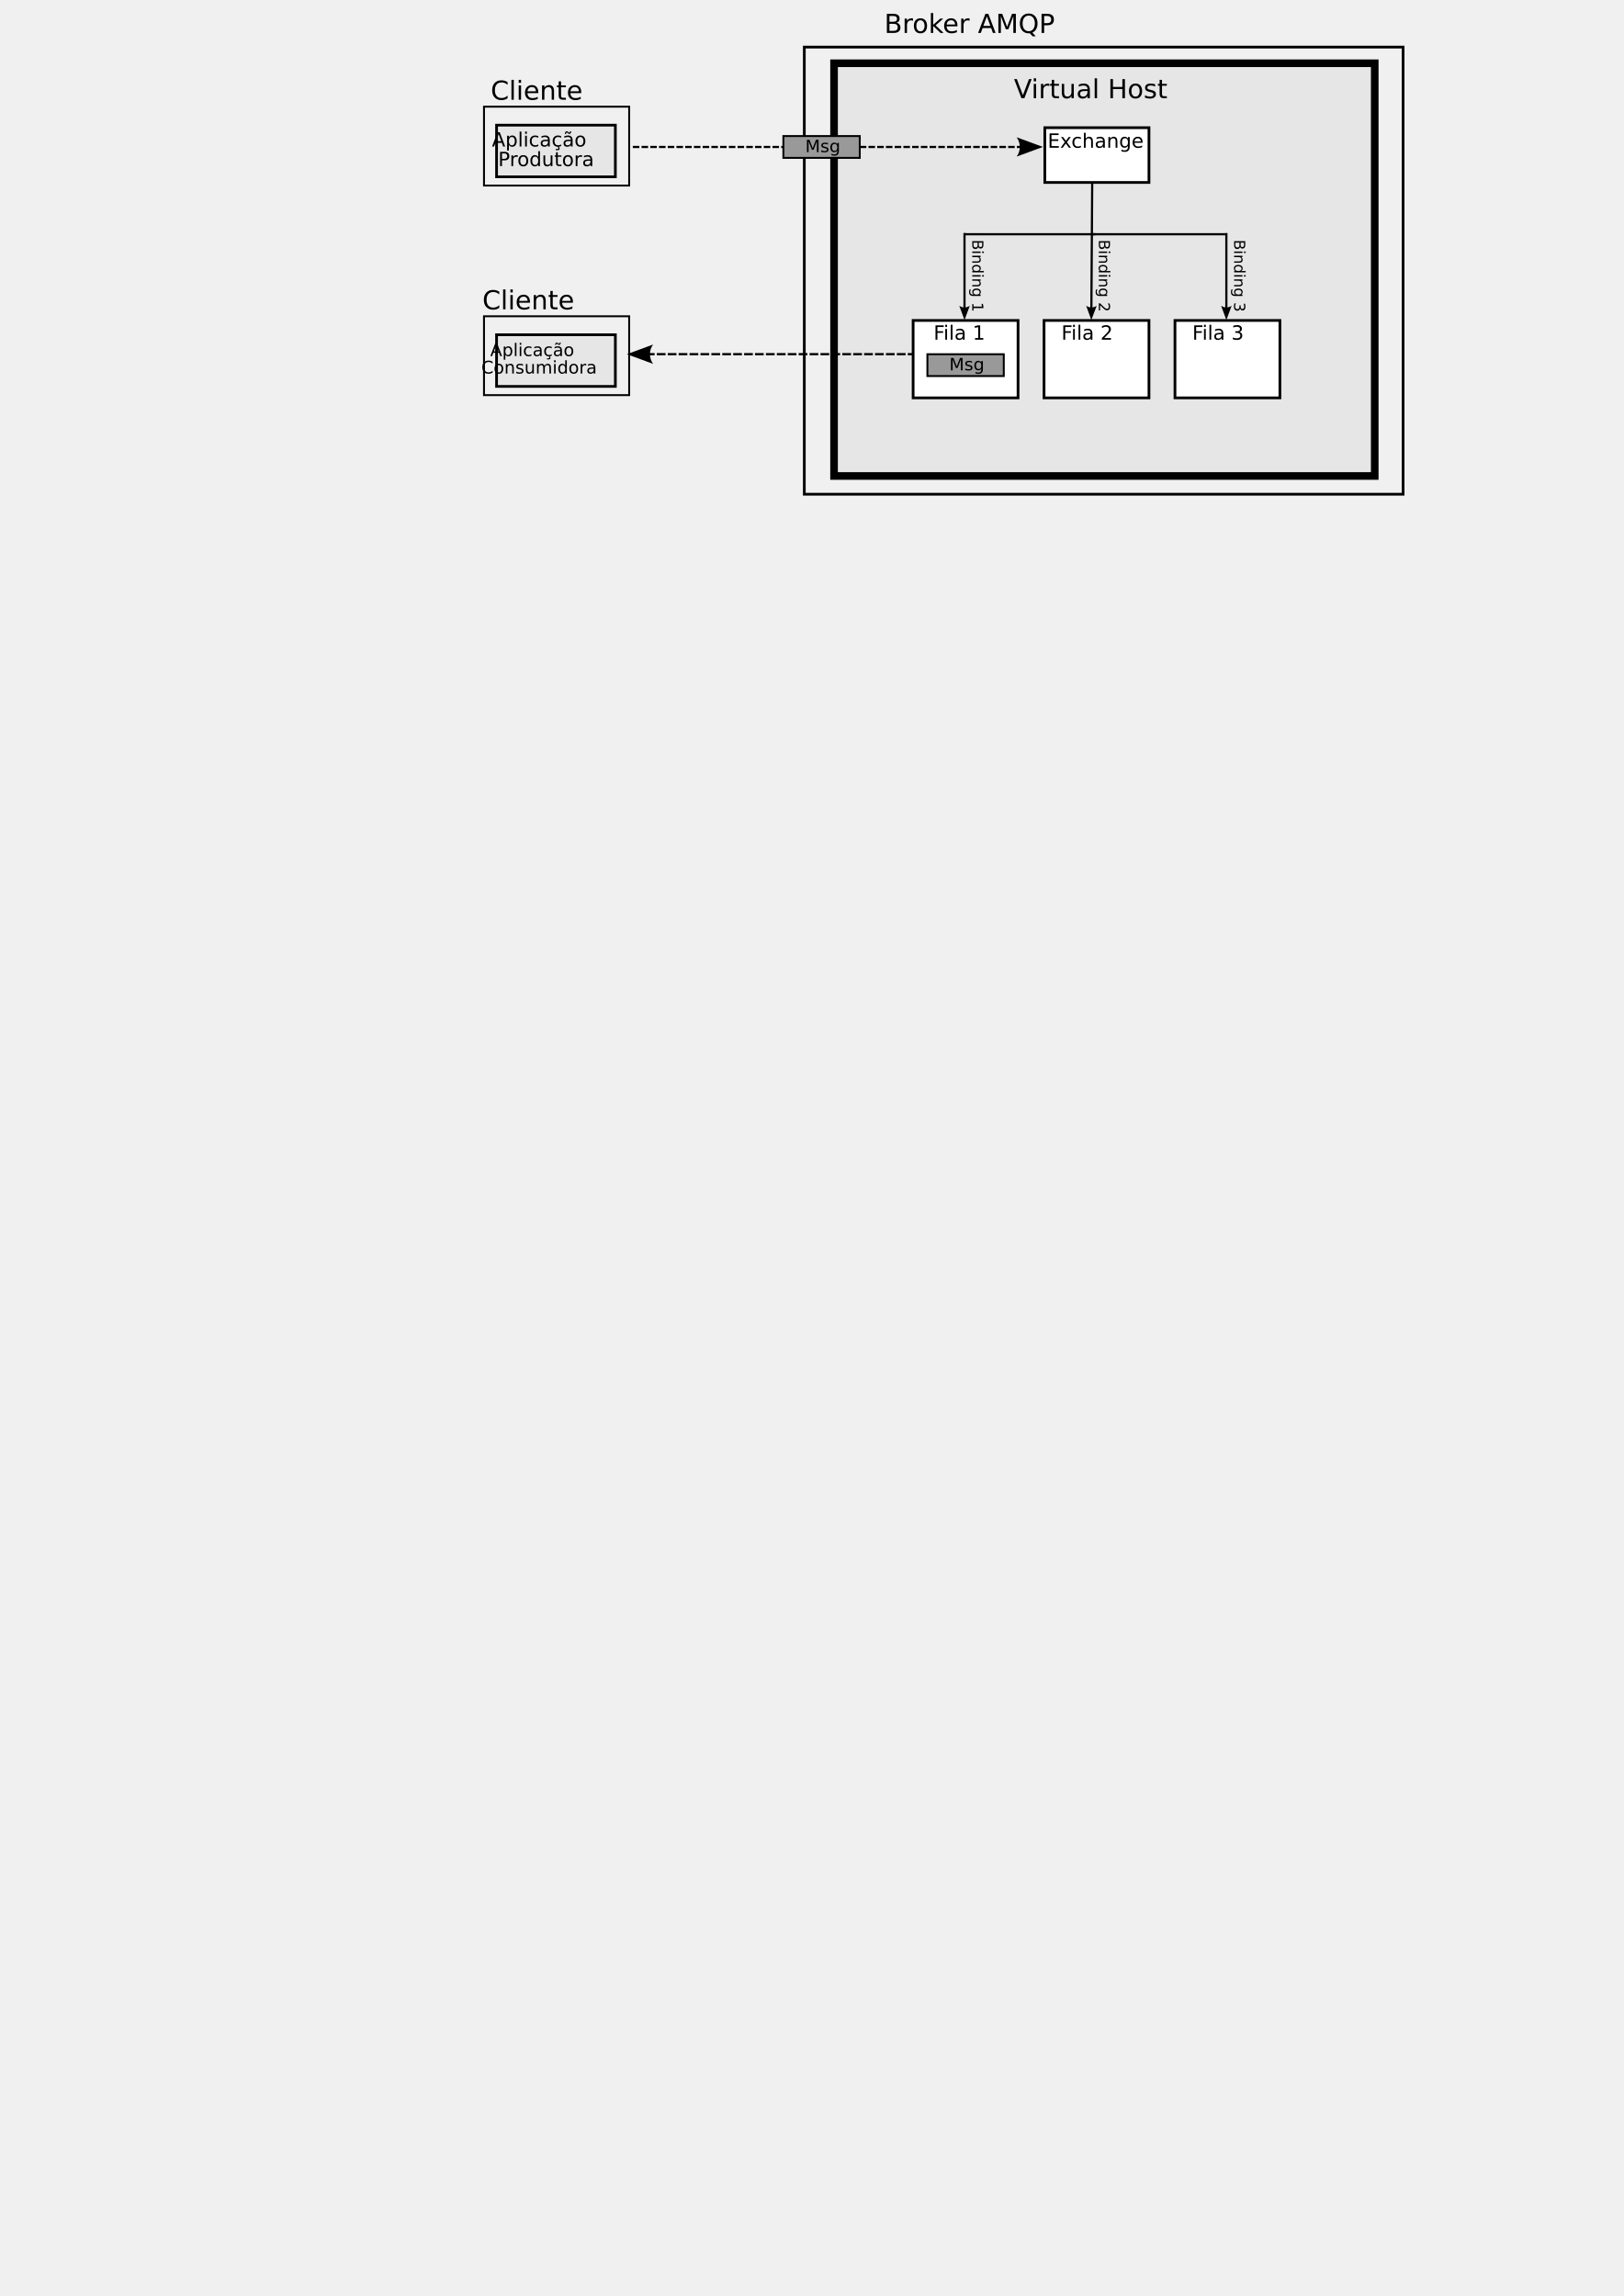
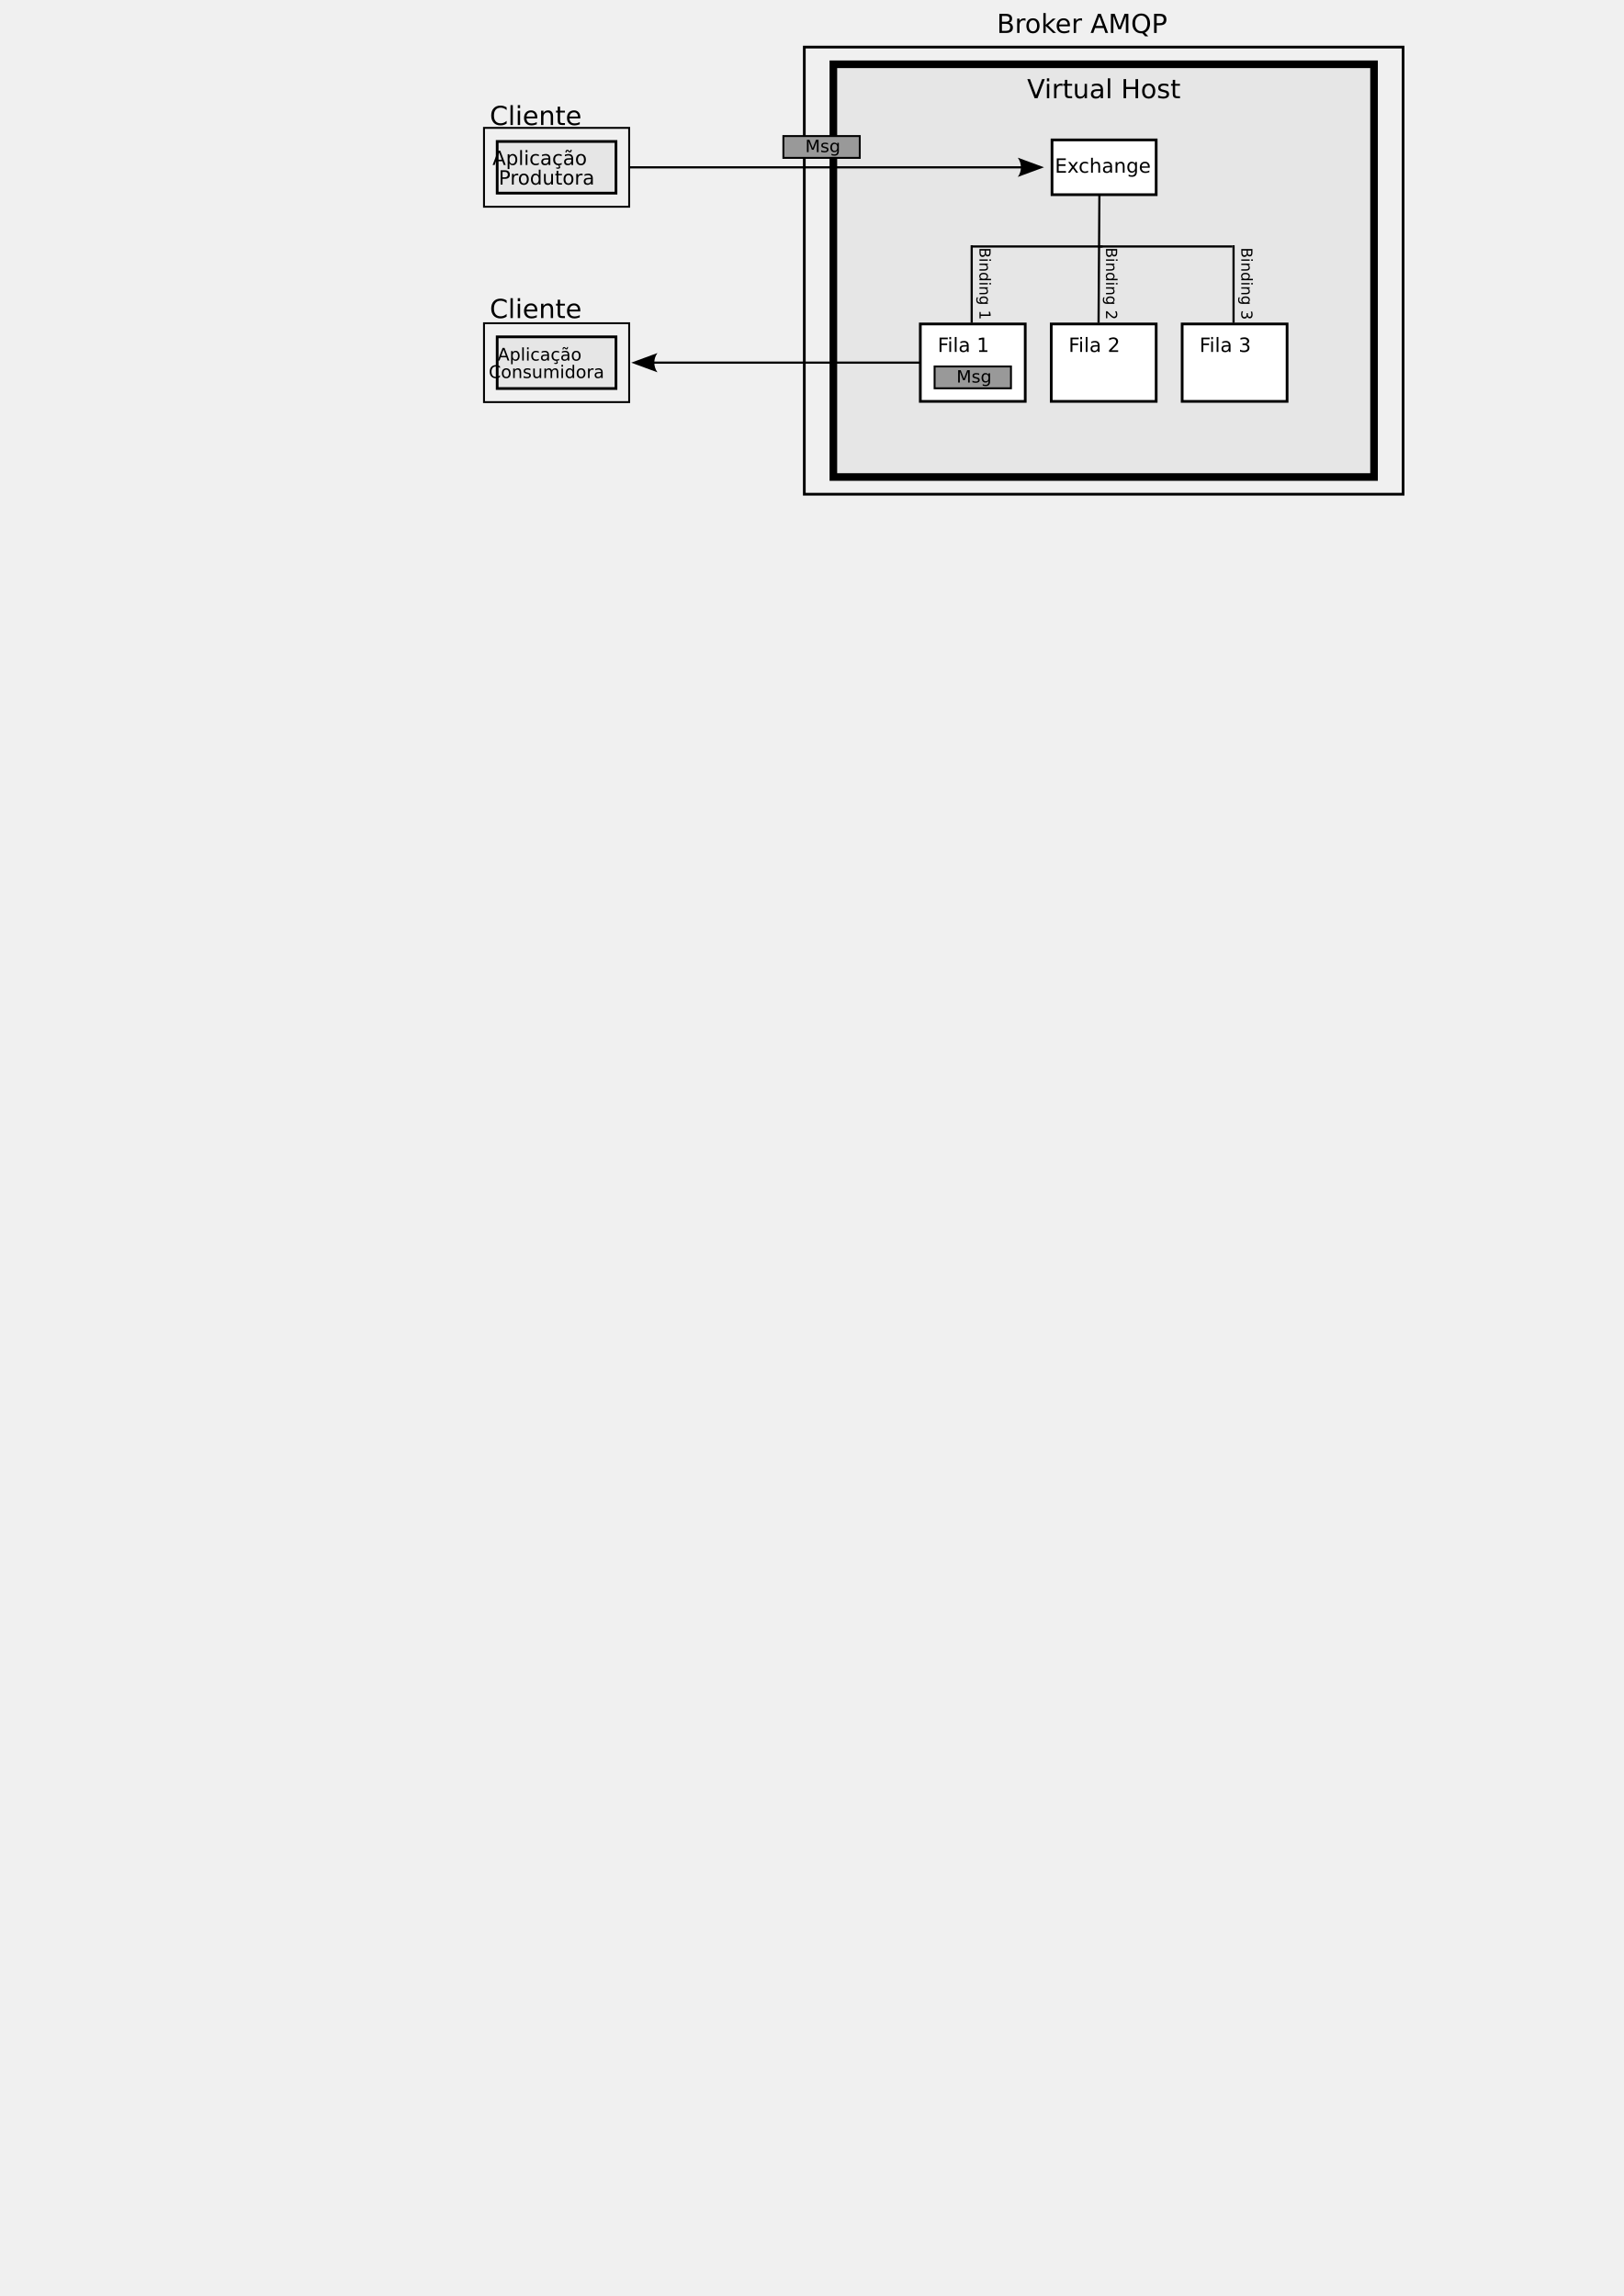
<svg xmlns="http://www.w3.org/2000/svg" id="svg2" height="1052.362" width="744.094" y="0" x="0" version="1.0">
  <defs id="defs3">
    <marker orient="auto" refY="0.0" refX="0.0" id="marker5645" style="overflow:visible">
      <path id="path5386" d="M 0.0,0.0 L 5.0,-5.0 L -12.5,0.0 L 5.0,5.0 L 0.0,0.0 z " style="fill-rule:evenodd;stroke:#000000;stroke-width:1.0pt;marker-start:none" transform="scale(0.8) translate(12.5,0)" />
    </marker>
    <marker style="overflow:visible" id="Arrow1Mstart" refX="0.0" refY="0.0" orient="auto">
      <path transform="scale(0.4)" style="fill-rule:evenodd;stroke:#000000;stroke-width:1.0pt;marker-start:none" d="M 0.0,0.0 L 5.0,-5.0 L -12.5,0.0 L 5.0,5.0 L 0.0,0.0 z " id="path11238" />
    </marker>
    <marker id="Arrow2Mend" style="overflow:visible" orient="auto" refY="0" refX="0">
      <path id="path10781" style="font-size:12;fill-rule:evenodd;stroke-width:0.625;stroke-linejoin:round" transform="matrix(-0.6,0,0,-0.6,3,0)" d="M 8.719,4.034 L -2.207,0.016 L 8.719,-4.002 C 6.973,-1.63 6.983,1.616 8.719,4.034 z " />
    </marker>
    <marker id="Arrow1Lstart" style="overflow:visible" orient="auto" refY="0" refX="0">
      <path id="path3718" style="fill-rule:evenodd;stroke:#000000;stroke-width:1pt;marker-start:none" transform="scale(0.8,0.8)" d="M 0,0 L 5,-5 L -12.5,0 L 5,5 L 0,0 z " />
    </marker>
    <marker id="Arrow2Lend" style="overflow:visible" orient="auto" refY="0" refX="0">
      <path id="path3710" style="font-size:12;fill-rule:evenodd;stroke-width:0.625;stroke-linejoin:round" transform="matrix(-1.1,0,0,-1.1,5.5,0)" d="M 8.719,4.034 L -2.207,0.016 L 8.719,-4.002 C 6.973,-1.63 6.983,1.616 8.719,4.034 z " />
    </marker>
    <marker id="marker1531" style="overflow:visible" orient="auto" refY="0" refX="0">
      <path id="path1533" style="font-size:12;fill-rule:evenodd;stroke-width:0.625;stroke-linejoin:round" transform="matrix(-1.1,0,0,-1.1,5.5,0)" d="M 8.719,4.034 L -2.207,0.016 L 8.719,-4.002 C 6.973,-1.63 6.983,1.616 8.719,4.034 z " />
    </marker>
    <marker id="marker1527" style="overflow:visible" orient="auto" refY="0" refX="0">
      <path id="path1529" style="fill-rule:evenodd;stroke:#000000;stroke-width:1pt;marker-start:none" transform="scale(0.8,0.8)" d="M 0,0 L 5,-5 L -12.5,0 L 5,5 L 0,0 z " />
    </marker>
    <marker id="marker1523" style="overflow:visible" orient="auto" refY="0" refX="0">
      <path id="path1525" style="font-size:12;fill-rule:evenodd;stroke-width:0.625;stroke-linejoin:round" transform="matrix(-0.6,0,0,-0.6,3,0)" d="M 8.719,4.034 L -2.207,0.016 L 8.719,-4.002 C 6.973,-1.63 6.983,1.616 8.719,4.034 z " />
    </marker>
  </defs>
-   <rect id="rect1335" style="fill:#e6e6e6;fill-opacity:1;fill-rule:evenodd;stroke:#000000;stroke-width:3.49;stroke-linecap:butt;stroke-linejoin:miter;stroke-miterlimit:4;stroke-opacity:1;stroke-dasharray:none" y="28.993" x="382.221" ry="0" rx="0" height="189.172" width="247.779" />
+   <rect id="rect1335" style="fill:#e6e6e6;fill-opacity:1;fill-rule:evenodd;stroke:#000000;stroke-width:3.49;stroke-linecap:butt;stroke-linejoin:miter;stroke-miterlimit:4;stroke-opacity:1;stroke-dasharray:none" y="29.465" x="381.904" ry="0" rx="0" height="189.172" width="247.779" />
  <rect id="rect2069" style="fill:none;stroke:#000000;stroke-width:1.25;stroke-miterlimit:4;stroke-opacity:1;stroke-dasharray:none" y="21.581" x="368.589" ry="0" rx="0" height="204.94" width="274.411" />
  <text xml:space="preserve" id="text1337" style="font-size:10;font-style:normal;font-variant:normal;font-weight:normal;font-stretch:normal;fill:#000000;fill-opacity:1;stroke:none;stroke-width:1px;stroke-linecap:butt;stroke-linejoin:miter;stroke-opacity:1;font-family:Bitstream Vera Sans;text-anchor:middle;writing-mode:lr-tb" y="166.997" x="450.42">
    <tspan style="font-family:Bitstream Vera Sans" id="tspan1339" y="166.997" x="450.42" />
    <tspan y="176.997" x="450.42" id="tspan1341" />
  </text>
-   <text xml:space="preserve" id="text8515" style="font-size:12px;font-style:normal;font-variant:normal;font-weight:normal;font-stretch:normal;line-height:100%;writing-mode:lr-tb;text-anchor:middle;fill:#000000;fill-opacity:1;stroke:none;font-family:Bitstream Vera Sans" y="15.103" x="453.851">
-     <tspan style="font-family:Bitstream Vera Sans" id="tspan8517" y="15.103" x="453.851">Broker AMQP</tspan>
-     <tspan y="27.103" x="453.851" id="tspan8519" />
+   <text xml:space="preserve" id="text8515" style="font-size:12px;font-style:normal;font-variant:normal;font-weight:normal;font-stretch:normal;line-height:100%;writing-mode:lr-tb;text-anchor:middle;fill:#000000;fill-opacity:1;stroke:none;font-family:Bitstream Vera Sans" y="15.103" x="505.413">
+     <tspan style="font-family:Bitstream Vera Sans" id="tspan8517" y="15.103" x="505.413">Broker AMQP</tspan>
+     <tspan y="27.103" x="505.413" id="tspan8519" />
  </text>
-   <text xml:space="preserve" style="font-size:12px;font-style:normal;font-weight:normal;fill:#000000;fill-opacity:1;stroke:none;font-family:Bitstream Vera Sans" x="464.662" y="45.018" id="text1342">
-     <tspan id="tspan1344" x="464.662" y="45.018">Virtual Host</tspan>
+   <text xml:space="preserve" style="font-size:12px;font-style:normal;font-weight:normal;fill:#000000;fill-opacity:1;stroke:none;font-family:Bitstream Vera Sans" x="470.691" y="45.018" id="text1342">
+     <tspan id="tspan1344" x="470.691" y="45.018">Virtual Host</tspan>
  </text>
-   <rect id="rect7095" style="fill:none;stroke:#000000;stroke-width:0.877;stroke-linecap:butt;stroke-linejoin:miter;stroke-miterlimit:4;stroke-opacity:1;stroke-dashoffset:0;stroke-dasharray:none" y="-288.332" x="-85.036" ry="0" rx="0" height="66.532" width="36.152" transform="matrix(0,-1,-1,0,0,0)" />
-   <text xml:space="preserve" id="text7097" style="font-size:12px;font-style:normal;font-variant:normal;font-weight:normal;font-stretch:normal;line-height:100%;writing-mode:lr-tb;text-anchor:middle;fill:#000000;fill-opacity:1;stroke:none;font-family:Bitstream Vera Sans" y="45.719" x="255.473">
-     <tspan style="font-family:Bitstream Vera Sans" id="tspan7099" y="45.719" x="255.473">Cliente</tspan>
-     <tspan y="57.719" x="255.473" id="tspan7101" />
+   <text xml:space="preserve" id="text7097" style="font-size:12px;font-style:normal;font-variant:normal;font-weight:normal;font-stretch:normal;line-height:100%;writing-mode:lr-tb;text-anchor:middle;fill:#000000;fill-opacity:1;stroke:none;font-family:Bitstream Vera Sans" y="57.307" x="255.036">
+     <tspan style="font-family:Bitstream Vera Sans" id="tspan7099" y="57.307" x="255.036">Cliente</tspan>
+     <tspan y="69.307" x="255.036" id="tspan7101" />
  </text>
-   <rect id="rect7920" style="fill:#e6e6e6;fill-opacity:1;fill-rule:evenodd;stroke:#000000;stroke-width:1.25;stroke-linecap:butt;stroke-linejoin:miter;stroke-miterlimit:4;stroke-opacity:1;stroke-dashoffset:0" y="-282" x="-81.045" ry="0" rx="0" height="54.439" width="23.683" transform="matrix(0,-1,-1,0,0,0)" />
-   <text xml:space="preserve" style="font-size:10px;font-style:normal;font-variant:normal;font-weight:normal;font-stretch:normal;line-height:100%;writing-mode:lr-tb;text-anchor:middle;fill:#000000;fill-opacity:1;stroke:none;font-family:Bitstream Vera Sans" x="255.022" y="67.145" id="text7922">
-     <tspan id="tspan7924" x="255.022" y="67.145" style="font-size:9px">Aplicação</tspan>
-     <tspan id="tspan7926" x="255.022" y="76.145" style="font-size:9px">Produtora</tspan>
+   <rect id="rect7095" style="fill:none;stroke:#000000;stroke-width:0.877;stroke-linecap:butt;stroke-linejoin:miter;stroke-miterlimit:4;stroke-opacity:1;stroke-dasharray:none;stroke-dashoffset:0" y="-288.332" x="-94.759" ry="0" rx="0" height="66.532" width="36.152" transform="matrix(0,-1,-1,0,0,0)" />
+   <rect id="rect7920" style="fill:#e6e6e6;fill-opacity:1;fill-rule:evenodd;stroke:#000000;stroke-width:1.25;stroke-linecap:butt;stroke-linejoin:miter;stroke-miterlimit:4;stroke-opacity:1;stroke-dashoffset:0" y="-282.285" x="-88.525" ry="0" rx="0" height="54.439" width="23.683" transform="matrix(0,-1,-1,0,0,0)" />
+   <text xml:space="preserve" style="font-size:10px;font-style:normal;font-variant:normal;font-weight:normal;font-stretch:normal;line-height:100%;writing-mode:lr-tb;text-anchor:middle;fill:#000000;fill-opacity:1;stroke:none;font-family:Bitstream Vera Sans" x="255.274" y="75.615" id="text7922">
+     <tspan id="tspan7924" x="255.274" y="75.615" style="font-size:9px">Aplicação</tspan>
+     <tspan id="tspan7926" x="255.274" y="84.615" style="font-size:9px">Produtora</tspan>
  </text>
-   <g id="g7164" transform="translate(48,0)">
-     <rect style="fill:#ffffff;stroke:#000000;stroke-width:1.25;stroke-miterlimit:4;stroke-opacity:1;stroke-dasharray:none" y="58.524" x="430.808" height="25.102" width="47.73" id="rect3219" />
-     <text id="text3188" y="67.716" x="432.101" style="font-size:40px;font-style:normal;font-weight:normal;fill:#000000;fill-opacity:1;stroke:none;font-family:Bitstream Vera Sans" xml:space="preserve">
-       <tspan style="font-size:9px" y="67.716" x="432.101" id="tspan3190">Exchange</tspan>
-     </text>
-   </g>
-   <rect style="fill:#ffffff;stroke:#000000;stroke-width:1.25;stroke-miterlimit:4;stroke-opacity:1;stroke-dasharray:none" id="rect4044" width="48.083" height="35.485" x="478.455" y="146.877" />
-   <text xml:space="preserve" style="font-size:9px;font-style:normal;font-weight:normal;fill:#000000;fill-opacity:1;stroke:none;font-family:Bitstream Vera Sans" x="502.496" y="155.699" id="text4046">
-     <tspan x="502.496" y="155.699" id="tspan4050" style="text-align:center;text-anchor:middle">Fila 2</tspan>
+   <path style="fill:none;stroke:#000000;stroke-width:1;stroke-linecap:butt;stroke-linejoin:miter;stroke-miterlimit:4;stroke-opacity:1;stroke-dasharray:none;stroke-dashoffset:0;marker-end:url(#marker1531)" d="m 288,76.701 182.512,0" id="path4753" />
+   <text x="255.036" y="145.784" style="font-size:12px;font-style:normal;font-variant:normal;font-weight:normal;font-stretch:normal;line-height:100%;writing-mode:lr-tb;text-anchor:middle;fill:#000000;fill-opacity:1;stroke:none;font-family:Bitstream Vera Sans" id="text4957" xml:space="preserve">
+     <tspan x="255.036" y="145.784" id="tspan4959" style="font-family:Bitstream Vera Sans">Cliente</tspan>
+     <tspan id="tspan4961" x="255.036" y="157.784" />
  </text>
-   <path style="fill:none;stroke:#000000;stroke-width:1px;stroke-linecap:butt;stroke-linejoin:miter;stroke-opacity:1;marker-start:none;marker-end:url(#marker1523)" d="m 500.525,83.626 -0.383,58.736" id="path4061" />
-   <g id="g7173" transform="translate(46,16)">
-     <g id="g7169">
-       <text xml:space="preserve" style="font-size:40px;font-style:normal;font-weight:normal;fill:#000000;fill-opacity:1;stroke:none;font-family:Bitstream Vera Sans" x="93.839" y="-457.557" id="text4657" transform="matrix(0,1,-1,0,0,0)">
-         <tspan id="tspan4659" x="93.839" y="-457.557" style="font-size:7px">Binding 2</tspan>
-       </text>
-     </g>
-   </g>
-   <path style="fill:none;stroke:#000000;stroke-width:1;stroke-linecap:butt;stroke-linejoin:miter;stroke-miterlimit:4;stroke-opacity:1;stroke-dasharray:3, 1;stroke-dashoffset:0;marker-end:url(#marker1531)" d="m 290,67.362 180,0" id="path4753" />
-   <g id="g4979" transform="translate(6.9408178e-5,-1.934534)">
-     <rect id="rect4955" style="fill:none;stroke:#000000;stroke-width:0.877;stroke-linecap:butt;stroke-linejoin:miter;stroke-miterlimit:4;stroke-opacity:1;stroke-dashoffset:0" y="-288.332" x="-183.036" ry="0" rx="0" height="66.532" width="36.152" transform="matrix(0,-1,-1,0,0,0)" />
-     <text xml:space="preserve" id="text4957" style="font-size:12px;font-style:normal;font-variant:normal;font-weight:normal;font-stretch:normal;line-height:100%;writing-mode:lr-tb;text-anchor:middle;fill:#000000;fill-opacity:1;stroke:none;font-family:Bitstream Vera Sans" y="143.719" x="255.473">
-       <tspan style="font-family:Bitstream Vera Sans" id="tspan4959" y="143.719" x="255.473">Cliente</tspan>
-       <tspan y="155.719" x="255.473" id="tspan4961" />
-     </text>
-     <rect id="rect4963" style="fill:#e6e6e6;fill-opacity:1;fill-rule:evenodd;stroke:#000000;stroke-width:1.25;stroke-linecap:butt;stroke-linejoin:miter;stroke-miterlimit:4;stroke-opacity:1;stroke-dashoffset:0" y="-282" x="-179.045" ry="0" rx="0" height="54.439" width="23.683" transform="matrix(0,-1,-1,0,0,0)" />
-     <text xml:space="preserve" style="font-size:10px;font-style:normal;font-variant:normal;font-weight:normal;font-stretch:normal;line-height:100%;writing-mode:lr-tb;text-anchor:middle;fill:#000000;fill-opacity:1;stroke:none;font-family:Bitstream Vera Sans" x="255.022" y="165.145" id="text4965">
-       <tspan id="tspan4967" x="255.022" y="165.145" style="font-size:8px">Aplicação</tspan>
-       <tspan id="tspan4969" x="255.022" y="173.145" style="font-size:8px">Consumidora</tspan>
-     </text>
-   </g>
-   <path style="fill:none;stroke:#000000;stroke-width:1;stroke-linecap:butt;stroke-linejoin:miter;stroke-miterlimit:4;stroke-opacity:1;stroke-dasharray:4, 1;stroke-dashoffset:0;marker-start:none;marker-end:url(#marker1531)" d="m 420,162.327 -124.807,0" id="path4989" />
-   <rect y="146.877" x="538.455" height="35.485" width="48.083" id="rect7192" style="fill:#ffffff;stroke:#000000;stroke-width:1.25;stroke-miterlimit:4;stroke-opacity:1;stroke-dasharray:none" />
-   <text id="text7194" y="155.699" x="562.496" style="font-size:9px;font-style:normal;font-weight:normal;fill:#000000;fill-opacity:1;stroke:none;font-family:Bitstream Vera Sans" xml:space="preserve">
-     <tspan style="text-align:center;text-anchor:middle" id="tspan7196" y="155.699" x="562.496">Fila 3</tspan>
+   <rect transform="matrix(0,-1,-1,0,0,0)" width="36.152" height="66.532" rx="0" ry="0" x="-184.304" y="-288.332" style="fill:none;stroke:#000000;stroke-width:0.877;stroke-linecap:butt;stroke-linejoin:miter;stroke-miterlimit:4;stroke-opacity:1;stroke-dashoffset:0" id="rect4955" />
+   <rect transform="matrix(0,-1,-1,0,0,0)" width="23.683" height="54.439" rx="0" ry="0" x="-178.07" y="-282.285" style="fill:#e6e6e6;fill-opacity:1;fill-rule:evenodd;stroke:#000000;stroke-width:1.25;stroke-linecap:butt;stroke-linejoin:miter;stroke-miterlimit:4;stroke-opacity:1;stroke-dashoffset:0" id="rect4963" />
+   <text id="text4965" y="165.279" x="255.214" style="font-size:10px;font-style:normal;font-variant:normal;font-weight:normal;font-stretch:normal;line-height:100%;writing-mode:lr-tb;text-anchor:middle;fill:#000000;fill-opacity:1;stroke:none;font-family:Bitstream Vera Sans" xml:space="preserve">
+     <tspan style="font-size:8px" y="165.279" x="255.214" id="tspan4967">Aplicação</tspan>
+     <tspan style="font-size:8px" y="173.279" x="255.214" id="tspan4969">Consumidora</tspan>
  </text>
-   <rect y="146.877" x="418.455" height="35.485" width="48.083" id="rect7200" style="fill:#ffffff;stroke:#000000;stroke-width:1.25;stroke-miterlimit:4;stroke-opacity:1;stroke-dasharray:none" />
-   <text id="text7202" y="155.699" x="442.496" style="font-size:9px;font-style:normal;font-weight:normal;fill:#000000;fill-opacity:1;stroke:none;font-family:Bitstream Vera Sans" xml:space="preserve">
-     <tspan style="text-align:center;text-anchor:middle" id="tspan7204" y="155.699" x="443.929">Fila 1</tspan>
+   <path style="fill:none;stroke:#000000;stroke-width:1;stroke-linecap:butt;stroke-linejoin:miter;stroke-miterlimit:4;stroke-opacity:1;stroke-dasharray:none;stroke-dashoffset:0;marker-start:none;marker-end:url(#marker1531)" d="m 422,166.211 -124.807,0" id="path4989" />
+   <rect id="rect3219" width="47.73" height="25.102" x="482.106" y="64.132" style="fill:#ffffff;stroke:#000000;stroke-width:1.25;stroke-miterlimit:4;stroke-opacity:1;stroke-dasharray:none" />
+   <text xml:space="preserve" style="font-size:40px;font-style:normal;font-weight:normal;fill:#000000;fill-opacity:1;stroke:none;font-family:Bitstream Vera Sans" x="483.399" y="79.166" id="text3188">
+     <tspan id="tspan3190" x="483.399" y="79.166" style="font-size:9px">Exchange</tspan>
  </text>
-   <path style="fill:none;stroke:#000000;stroke-width:1px;stroke-linecap:butt;stroke-linejoin:miter;stroke-opacity:1" d="m 502,107.362 -60,0" id="path7215" />
-   <path style="fill:none;stroke:#000000;stroke-width:1px;stroke-linecap:butt;stroke-linejoin:miter;stroke-opacity:1;marker-end:url(#marker1523)" d="m 442,106.797 0,35.565" id="path7219" />
-   <path style="fill:none;stroke:#000000;stroke-width:1px;stroke-linecap:butt;stroke-linejoin:miter;stroke-opacity:1;display:inline" d="m 500.012,107.362 61.492,0" id="path7226" />
-   <path id="path7428" d="m 562,106.797 0,35.565" style="fill:none;stroke:#000000;stroke-width:1px;stroke-linecap:butt;stroke-linejoin:miter;stroke-opacity:1;marker-end:url(#marker1523)" />
-   <g transform="translate(108,16)" id="g7826">
-     <g id="g7828">
-       <text transform="matrix(0,1,-1,0,0,0)" id="text7830" y="-457.557" x="93.839" style="font-size:40px;font-style:normal;font-weight:normal;fill:#000000;fill-opacity:1;stroke:none;font-family:Bitstream Vera Sans" xml:space="preserve">
-         <tspan style="font-size:7px" y="-457.557" x="93.839" id="tspan7832">Binding 3</tspan>
-       </text>
-     </g>
-   </g>
-   <g transform="translate(-12,16)" id="g7834">
-     <g id="g7836">
-       <text transform="matrix(0,1,-1,0,0,0)" id="text7838" y="-457.557" x="93.839" style="font-size:40px;font-style:normal;font-weight:normal;fill:#000000;fill-opacity:1;stroke:none;font-family:Bitstream Vera Sans" xml:space="preserve">
-         <tspan style="font-size:7px" y="-457.557" x="93.839" id="tspan7840">Binding 1</tspan>
-       </text>
-     </g>
-   </g>
-   <g id="g7850">
-     <rect y="162.362" x="425" height="10" width="35" id="rect7842" style="fill:#999999;fill-opacity:1;stroke:#000000;stroke-width:0.877;stroke-linecap:butt;stroke-miterlimit:4;stroke-opacity:1;stroke-dasharray:none;stroke-dashoffset:0" />
-     <text transform="scale(1.013342,0.9868336)" id="text7844" y="172.006" x="429.273" style="font-size:39.473px;font-style:normal;font-weight:normal;fill:#000000;fill-opacity:1;stroke:none;font-family:Bitstream Vera Sans" xml:space="preserve">
-       <tspan style="font-size:7.895px" y="172.006" x="429.273" id="tspan7846">Msg</tspan>
-     </text>
-   </g>
-   <g id="g7855" transform="translate(-66,-100)">
-     <rect style="fill:#999999;fill-opacity:1;stroke:#000000;stroke-width:0.877;stroke-linecap:butt;stroke-miterlimit:4;stroke-opacity:1;stroke-dasharray:none;stroke-dashoffset:0" id="rect7857" width="35" height="10" x="425" y="162.362" />
-     <text xml:space="preserve" style="font-size:39.473px;font-style:normal;font-weight:normal;fill:#000000;fill-opacity:1;stroke:none;font-family:Bitstream Vera Sans" x="429.273" y="172.006" id="text7859" transform="scale(1.013342,0.9868336)">
-       <tspan id="tspan7861" x="429.273" y="172.006" style="font-size:7.895px">Msg</tspan>
-     </text>
-   </g>
+   <rect style="fill:#ffffff;stroke:#000000;stroke-width:1.25;stroke-miterlimit:4;stroke-opacity:1;stroke-dasharray:none" id="rect4044" width="48.083" height="35.485" x="481.753" y="148.486" />
+   <text xml:space="preserve" style="font-size:9px;font-style:normal;font-weight:normal;fill:#000000;fill-opacity:1;stroke:none;font-family:Bitstream Vera Sans" x="505.794" y="161.307" id="text4046">
+     <tspan x="505.794" y="161.307" id="tspan4050" style="text-align:center;text-anchor:middle">Fila 2</tspan>
+   </text>
+   <path style="fill:none;stroke:#000000;stroke-width:1px;stroke-linecap:butt;stroke-linejoin:miter;stroke-opacity:1;marker-start:none;marker-end:none" d="m 503.823,89.234 -0.383,58.736" id="path4061" />
+   <text xml:space="preserve" style="font-size:40px;font-style:normal;font-weight:normal;fill:#000000;fill-opacity:1;stroke:none;font-family:Bitstream Vera Sans" x="113.448" y="-506.855" id="text4657" transform="matrix(0,1,-1,0,0,0)">
+     <tspan id="tspan4659" x="113.448" y="-506.855" style="font-size:7px">Binding 2</tspan>
+   </text>
+   <rect y="148.486" x="541.753" height="35.485" width="48.083" id="rect7192" style="fill:#ffffff;stroke:#000000;stroke-width:1.25;stroke-miterlimit:4;stroke-opacity:1;stroke-dasharray:none" />
+   <text id="text7194" y="161.307" x="565.794" style="font-size:9px;font-style:normal;font-weight:normal;fill:#000000;fill-opacity:1;stroke:none;font-family:Bitstream Vera Sans" xml:space="preserve">
+     <tspan style="text-align:center;text-anchor:middle" id="tspan7196" y="161.307" x="565.794">Fila 3</tspan>
+   </text>
+   <rect y="148.486" x="421.753" height="35.485" width="48.083" id="rect7200" style="fill:#ffffff;stroke:#000000;stroke-width:1.25;stroke-miterlimit:4;stroke-opacity:1;stroke-dasharray:none" />
+   <text id="text7202" y="161.307" x="445.794" style="font-size:9px;font-style:normal;font-weight:normal;fill:#000000;fill-opacity:1;stroke:none;font-family:Bitstream Vera Sans" xml:space="preserve">
+     <tspan style="text-align:center;text-anchor:middle" id="tspan7204" y="161.307" x="445.794">Fila 1</tspan>
+   </text>
+   <path style="fill:none;stroke:#000000;stroke-width:1px;stroke-linecap:butt;stroke-linejoin:miter;stroke-opacity:1" d="m 505.298,112.971 -60,0" id="path7215" />
+   <path style="fill:none;stroke:#000000;stroke-width:1;stroke-linecap:butt;stroke-linejoin:miter;stroke-miterlimit:4;stroke-opacity:1;stroke-dasharray:none;marker-end:none" d="m 445.298,112.406 0,35.565" id="path7219" />
+   <path style="fill:none;stroke:#000000;stroke-width:1px;stroke-linecap:butt;stroke-linejoin:miter;stroke-opacity:1;display:inline" d="m 503.31,112.971 61.492,0" id="path7226" />
+   <path id="path7428" d="m 565.298,112.406 0,35.565" style="fill:none;stroke:#000000;stroke-width:1px;stroke-linecap:butt;stroke-linejoin:miter;stroke-opacity:1;marker-end:none" />
+   <text transform="matrix(0,1,-1,0,0,0)" id="text7830" y="-568.855" x="113.448" style="font-size:40px;font-style:normal;font-weight:normal;fill:#000000;fill-opacity:1;stroke:none;font-family:Bitstream Vera Sans" xml:space="preserve">
+     <tspan style="font-size:7px" y="-568.855" x="113.448" id="tspan7832">Binding 3</tspan>
+   </text>
+   <text transform="matrix(0,1,-1,0,0,0)" id="text7838" y="-448.855" x="113.448" style="font-size:40px;font-style:normal;font-weight:normal;fill:#000000;fill-opacity:1;stroke:none;font-family:Bitstream Vera Sans" xml:space="preserve">
+     <tspan style="font-size:7px" y="-448.855" x="113.448" id="tspan7840">Binding 1</tspan>
+   </text>
+   <rect style="fill:#999999;fill-opacity:1;stroke:#000000;stroke-width:0.877;stroke-linecap:butt;stroke-miterlimit:4;stroke-opacity:1;stroke-dasharray:none;stroke-dashoffset:0" id="rect7842" width="35" height="10" x="428.298" y="167.971" />
+   <text xml:space="preserve" style="font-size:39.473px;font-style:normal;font-weight:normal;fill:#000000;fill-opacity:1;stroke:none;font-family:Bitstream Vera Sans" x="432.527" y="177.69" id="text7844" transform="scale(1.013342,0.9868336)">
+     <tspan id="tspan7846" x="432.527" y="177.69" style="font-size:7.895px">Msg</tspan>
+   </text>
+   <rect y="62.362" x="359" height="10" width="35" id="rect7857" style="fill:#999999;fill-opacity:1;stroke:#000000;stroke-width:0.877;stroke-linecap:butt;stroke-miterlimit:4;stroke-opacity:1;stroke-dasharray:none;stroke-dashoffset:0" />
+   <text transform="scale(1.013342,0.9868336)" id="text7859" y="70.672" x="364.142" style="font-size:39.473px;font-style:normal;font-weight:normal;fill:#000000;fill-opacity:1;stroke:none;font-family:Bitstream Vera Sans" xml:space="preserve">
+     <tspan style="font-size:7.895px" y="70.672" x="364.142" id="tspan7861">Msg</tspan>
+   </text>
</svg>
